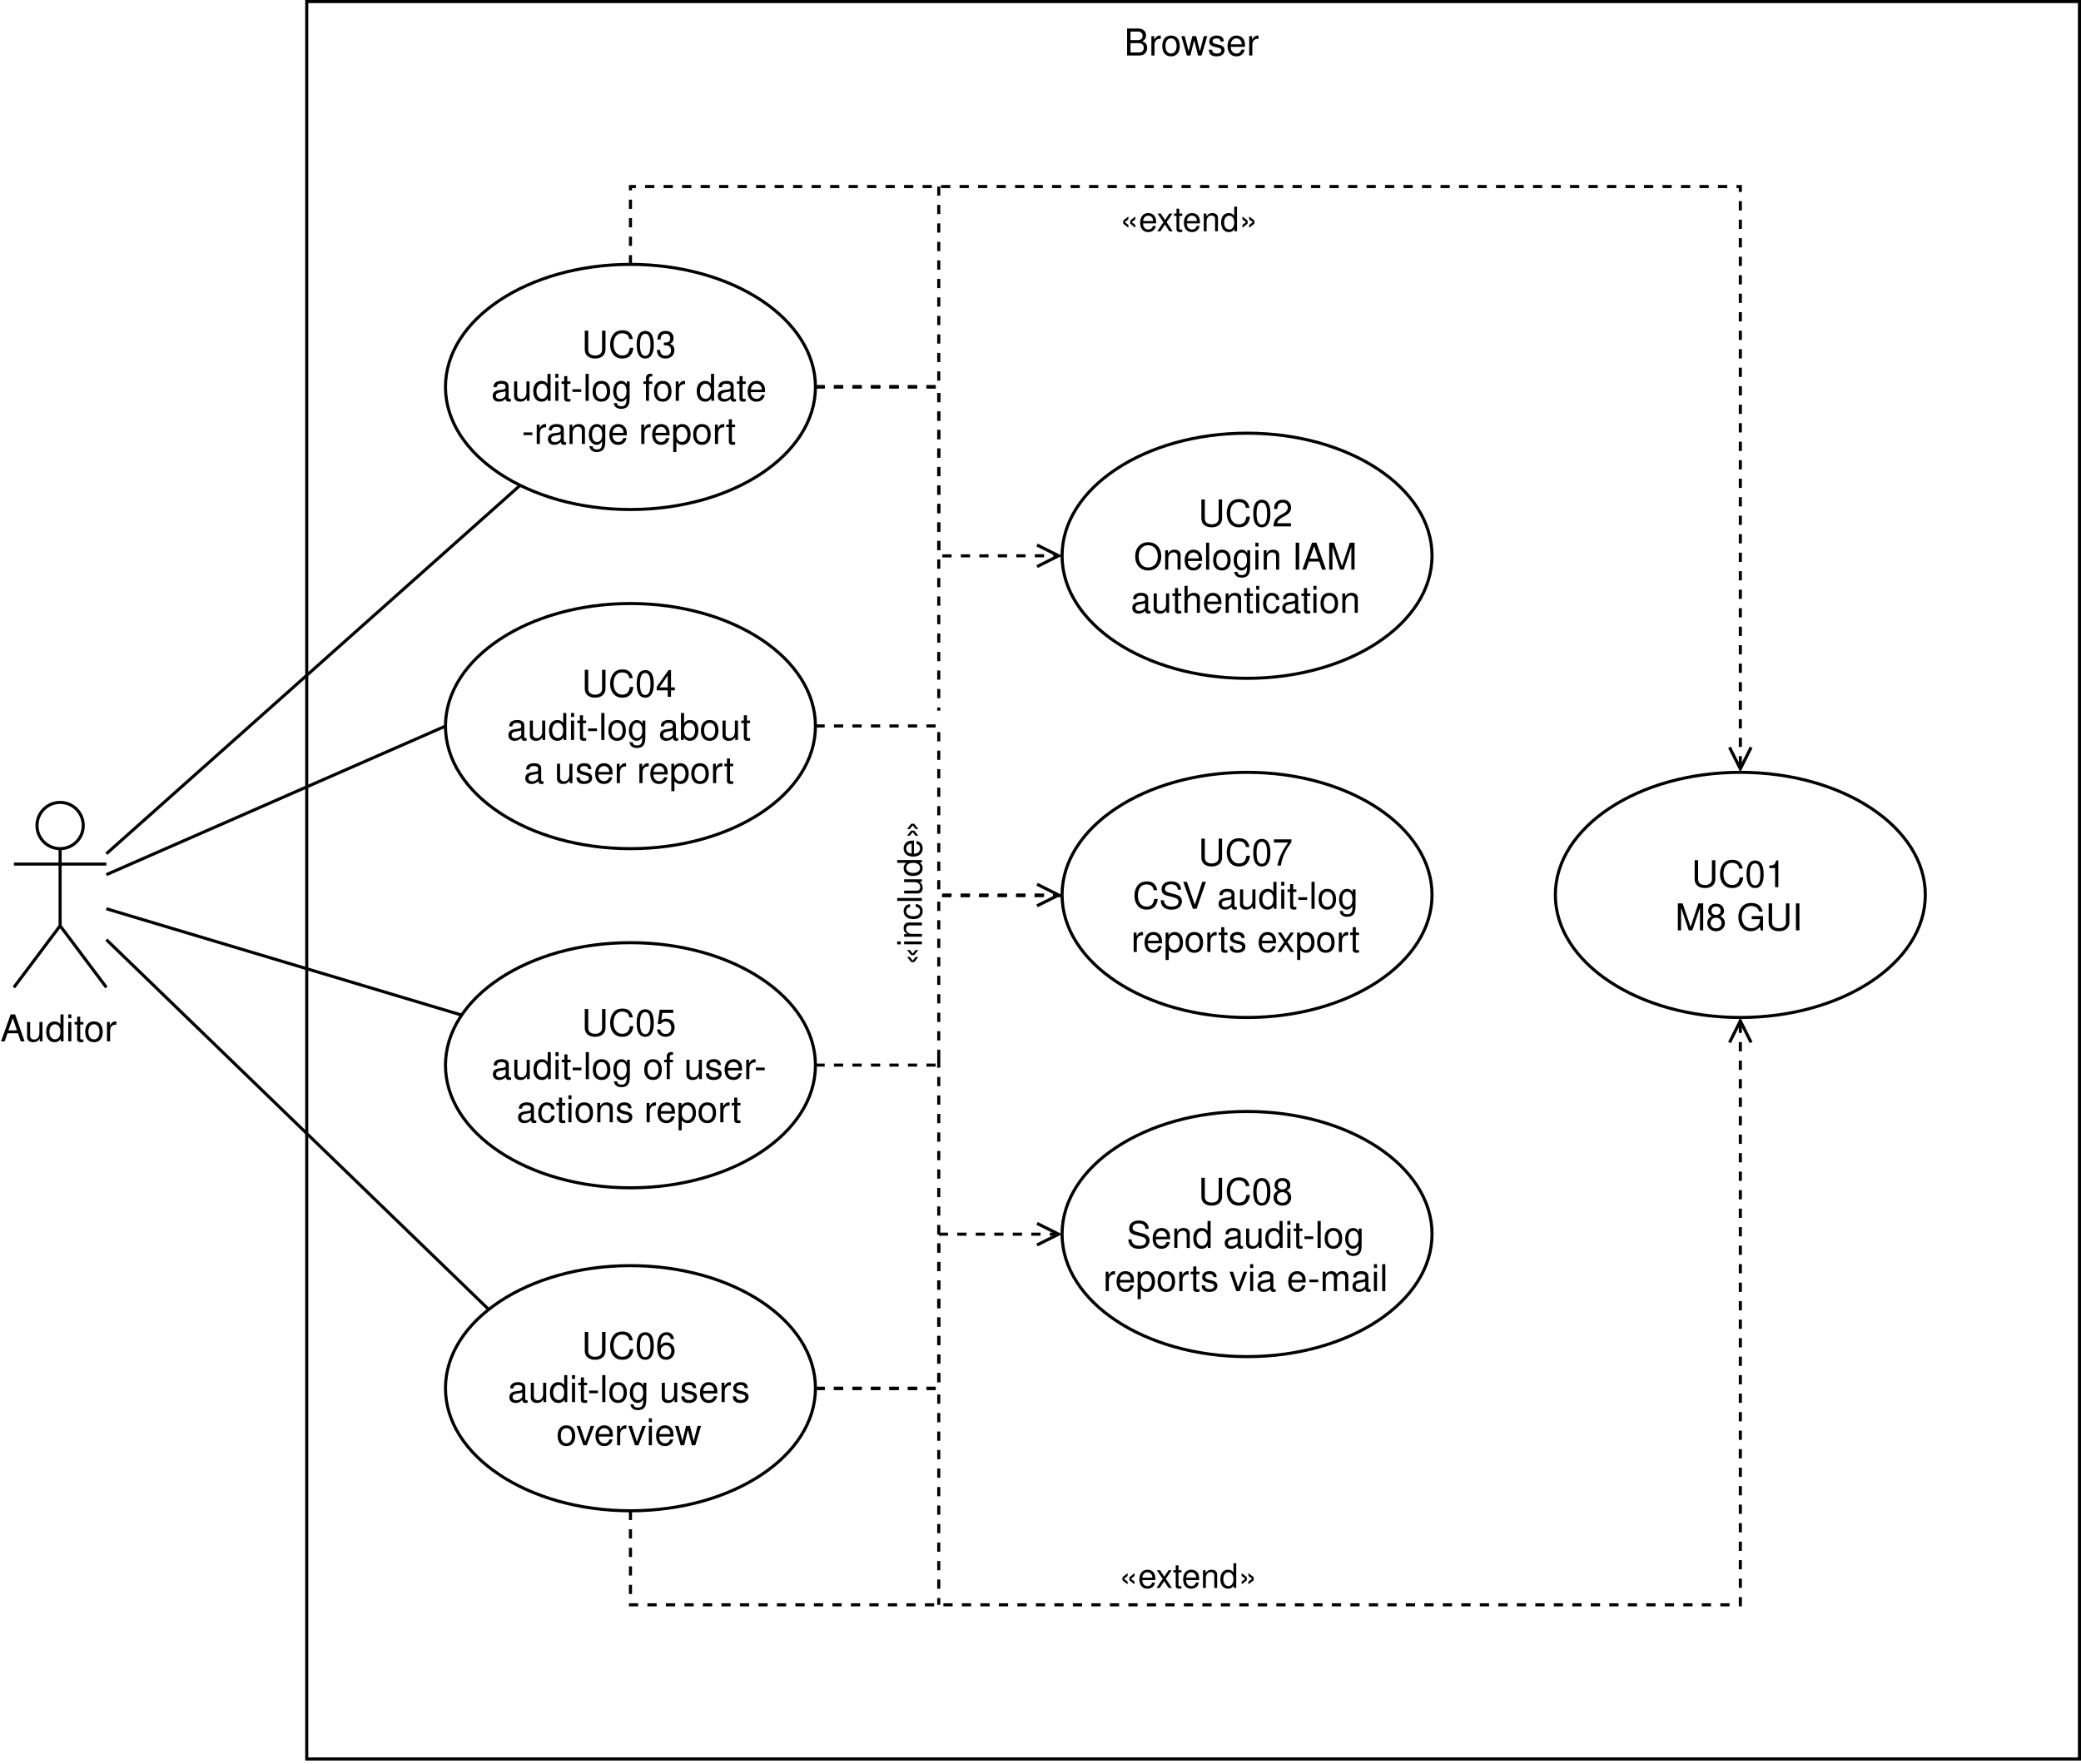
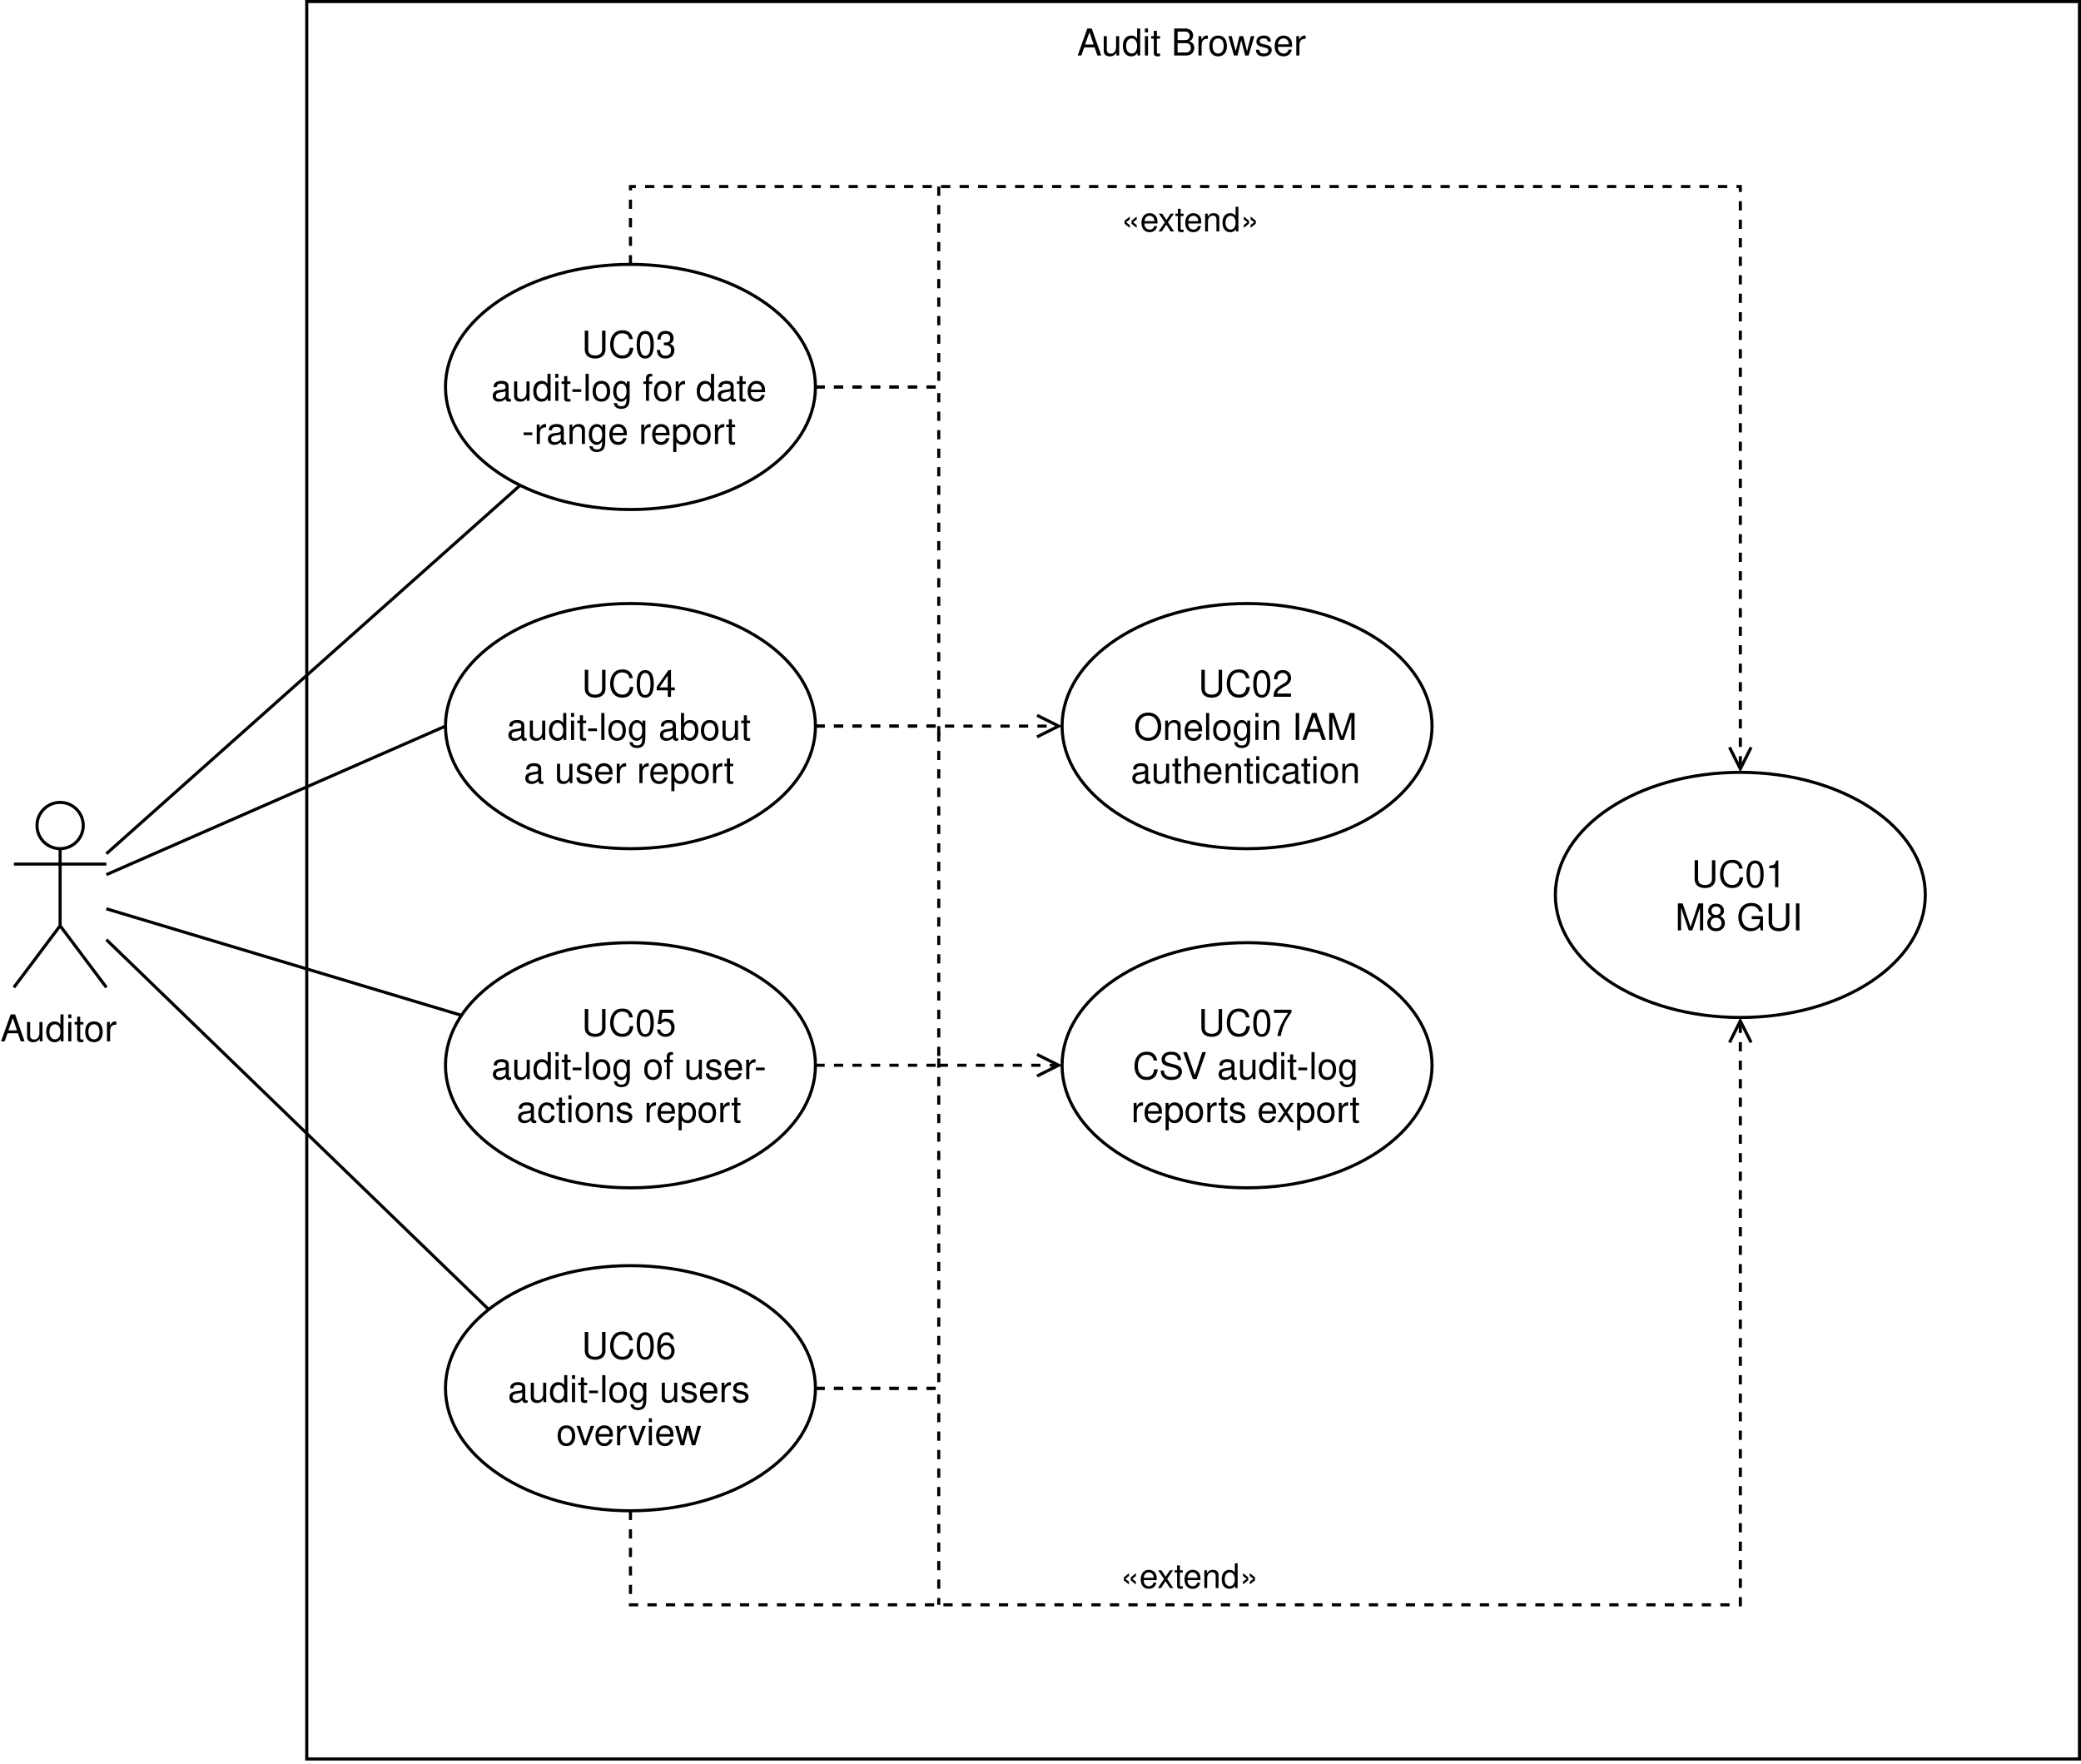
- <svg xmlns="http://www.w3.org/2000/svg" host="65bd71144e" version="1.1" width="675px" height="572px" viewBox="-0.5 -0.5 675 572" content="&lt;mxfile&gt;&lt;diagram name=&quot;Page-1&quot; id=&quot;5f0bae14-7c28-e335-631c-24af17079c00&quot;&gt;7Vtbb+I4FP41PFLFdi7kEehlRppqK1Wzl0dDDHjHxMg4FPrr1w7OnXRCCZBtW1UtPj527O/c7dBD4+X2QeDV4pEHhPWgFWx76LYH4QDY6q8m7AzBN4S5oMGeBDLCM30lhmgZakQDsi4wSs6ZpKsiccrDkExlgYaF4C9Fthlnxaeu8JxUCM9TzKrUv2ggF4YKLCvr+EbofGEePXBMxwRPf80Fj0LzvB5Es/hn373EyVyGf73AAX/JkdBdD40F53L/abkdE6ahTWDbj7uv6U3XLUgomwyAyN0P2WAWmc2PNH5EmAXKXQJKvC2iB1o9NFpLwX+l6ABF2RAhqcJwyOg8VDTJV4paXZFZpGYn2xzJrPCB8CWRYqdYTC+Ezn6I0SaQoPeSycbxDM8iJxbHM4zY6MM8nTvDRH0wsNRB5FcgqmBDAqU/phnyUP0bFeHiQi74nIeY/eAalxixf4mUO6P9OJJckWY8lPd4SZne6zfCNkRjajoMK1BYjUgYDLWmZw9UlHuqt1Ejn1pJrHkkpmYj0DY4SizmxPBBZ7An6m2+KTFBGJZ0UzSjQ+iboU+cqsVkkvb8Gz/3g0py928824eO+QWoOP9+yWbKkoDTNTaTuW1dUOZKHmL3txkUN/7RjRsnad5u8523O9Pqpq7YoG1daWqpyDrSUjMB3WXUkfLJK91rggsXFcEGeL2IGxoqhieEjVK/P+ZMj7gNyAxHTDYVEzDt6vCc8PiKhDXCq46rCpWwSTxN4qibyxlU5Yws+1pyTteTk/PPsV6PCmYIaFBwFFDZZ3yuHzXhkfYx+W7VjOIYp1a3UmpQVRPGVLJBjjOOI0JaEpmMa0PAuYH2AHrAtWwfDVAlwKVBLx/glLt0LBd4cIB8/WHQArhuFdwmru/3VtOOocAmhvKGl2tiKKdESv9qVuF6ZxJcFp9ugHpIIUZBB/4mSsWtJyKo2hERn0kXXHg9D+lUdGGoXSKvpvWJ/KMlGxrxJwHih5bSE19TSbnO6CdcSr6sTfWVm2U0VKgmRdmRuUVz9wlQyX0qR5gUADmfiQ64TLeFkgCBI33kexONnOVZKiYUs0MLvcfyPlvukpQuHcldEKgW3L0x7A1HNJyyKCC6MRod1KbYHHX2YqxuqjZOxAFzXNIgiDVMkDV9xZN4Eo33StdG8eqdUc+5rZFjrcCrglpwQV9VD04kWhVKZixl807Pb8wKe/kzkENmr6zASdKTEyvNPih6kD7wi1Pw2WxNTq4jE+0rZqpOTabKZyYv7ecZptr7rjuTqtqwM6mqhy7tho8r0D+dr/UPZUFXy4iRdeQpztd5wClyPs8Zodor3uUYTAirdeyolBqCQekEvMTv+m/yqw/7Fbw3BCDrgJOKAz7ZSiW5/1e8PxDeUyM7Obz3VTnpecUz335b4b4w6zliPQLwY3ubEwvpk73NuS8f7HJR6ZRKxfbuFxA48qzmS1e6rSugdHHln0tz0h0WKwpUU1HM9IGPFWBJcgx9gUMFT1cKCmgVCwpoEolrVBTJewof1S6vlTEmR6GFjDHRg2ucwlyocvxs/rf9I+9m/tcuH+u2Gau/fMLlfEJHq0jXPq6KLPGfXkWC6oXOh6oiUyNrpYocOMU3xlqqIu3SpKUJWiojq0fGH8rdfLbQlLiCcxQDyZ6KxYBbUwzomwV9j5Dr5grGDSUvVQ27bA3gQF0/deJSwT14ZQNyoD0qDuvh5/dLg+aWDyjc7oB2sCqFOdD+CInSQhoqpu/Dx6IW4kguFCzKnOMXDS4Mq12uR53OwOpVLzAUrIMcdM86+Kun5Mw817sv8LXNb6h+5430l5iyawNse10BOH0RoAiwl4Nw/PxnE3zJ9hpHKWVkr+YRVDP70sI+kmVfDEF3/wE=&lt;/diagram&gt;&lt;/mxfile&gt;" style="background-color: rgb(255, 255, 255);">
+ <svg xmlns="http://www.w3.org/2000/svg" host="65bd71144e" version="1.1" width="675px" height="572px" viewBox="-0.5 -0.5 675 572" content="&lt;mxfile&gt;&lt;diagram name=&quot;Page-1&quot; id=&quot;5f0bae14-7c28-e335-631c-24af17079c00&quot;&gt;7Vpbb+I4FP41PBbFdi7kEehlRppqK1Wzu/NoiIHsmBgFp4X59WsnTrBj0oYhFKZtVbXx8SX2dy7+zoEeGi83dyleLe5ZRGgPOtGmh657EAaOI/5KwbYQhC4qBPM0jgoR2Ake419ECdW8eRZHZG0M5IxRHq9M4ZQlCZlyQ4bTlD2bw2aMmm9d4TmxBI9TTG3pP3HEF0oKynPJji8kni/Uqwee6pjg6c95yrJEva8H0Sz/KbqXuFxLjV8vcMSeNRG66aFxyhgvnpabMaES2hK2Yt5tQ2+175QkvM0EiPxiyhOmmTr8MItiLkQjiSNJ1Ub5tgQnPx6RCzg9NFrzlP2sUAJC8kRSHgsshzSeJ0LG2UpI7Z2pzcrhZKOJ1E7vCFsSnm7FENULoVdMUVYFShSfdzryAjVmoanHC9RArOxiXq29w0Y8KHiaoAotqCxsSCTsSDUTloh/IxMulvIFm7ME029M4pIj9h/hfKu8AGecCdGMJfwWL2Mqz/qF0CciMVUdaigQWI1IEg2lxe9eKCS3sTxGg34aNbFmWTpVB4GuwpHjdE7UOOgNCqE85osaSwnFPH4y3Wkf+mrqA4sTrmk6CPuh9oNqeg/7gRtCT/0CZK5fbFktWVNwtcd2OnedN9S50Ee6/VdNyhs/ZKPvlc3rjd55vVWty7QVF3RtK209FTkHeupOQTc76UjE5pXsVZcMSy3FRni9yBsSKoonhI6q+D9mVM64jsgMZ5S3VRNQbXu6pjy2IkmD8ux5tlIJneTLlIG6vZ6BrWfkuCeJCeKseKsNWEl3XjeHDBc5RpBAnmfefK+Md32vZmPFDn43dKAT2dyCL6nS42Hm194+TmyojeZXs6Dfs0foh28UZqrXa2Hm+1i6g+BUCMijYkmlriiby1dNWCbtT+8WzSynWGJ3K2ERtsVQKjgvOSw2H8CogprTAK8P3QEMgO+4IRogi19VnEvnV+K29hwfBHCAQvkw6ABc3wa3zc37ugN1E6dhG/N/4ZJt44fHELXwXJcv9IMTKW5Hj/pAvMSgSNCDr5CkvPVA0liciKQfyRZ8eDZbKPdTzy6ZnVWW+s+WdKjUX14Q36SWHtg65jGTCeWEcc6WjZmmCLM0TgSqZW3gQGrbPnyCOucQgbDMP7WYifaETL+DjBRVVYQPTDH2+lV3FKPIeDtPcPewz77jAOQNHPEcAhCYK3aY0pY5vMlavAbWwmaKo1zpA6bSE9cXQ1tceCm0BTkHFgw+U8+Wfhjuu9lOU446NPVENWcGg1rRtTbeD18cf3zq6SDbCMewNxyRDReak8+j0V6zzK9a6eHqRp0KpRD9Li6v2mUcRbmppmQd/8KTfBFpCwossaI36nnXDTbWaIy2Edn2sXOyesSoPhFQG+rpVfV9keRKUMcgMMuLV2qpI0N8uUz5EYg5n81ma3JsLEfgQK79p0WbI0nz0dHm1HXuOg0Atbp3zWi6YwEIup/U8dTU8dhCVMtCZz2V6JIr2oV0wRVRA1ecybTOiTAn2oCrFCcCuEuhitAxqSIcnI8rgj3X9Gf0Pj56d1/waJvEncwTEXDft62cK68obeVPyCt897C8ojb++LwC2OW8d5VXVE7WSV4x8Myvq3SUV7i1RWsLdJRY2EWidxVuPtrVVIaCU5DE8kwmSfQbSKKsJcrKodbNBIxPMXk+Nzf0oMy+LqGMWN1AJqZAA+1ejHDuvn99a9B8K/24HND2ZitQA+2vhAgrjBMx6Ovw3rRCnPGFgEW4c/4x0xvD6l7sJ/HVF3xMWAMNuvHj3/IlmpdrnUXeJ12ebM6RAdaRPduHBaK5+2JvEWh3X55GN/8D&lt;/diagram&gt;&lt;/mxfile&gt;" style="background-color: rgb(255, 255, 255);">
  <defs />
  <g>
    <rect x="99" y="0" width="575" height="570" fill="rgb(255, 255, 255)" stroke="rgb(0, 0, 0)" pointer-events="all" />
    <g fill="rgb(0, 0, 0)" font-family="Helvetica" text-anchor="middle" font-size="12px">
      <text x="386" y="17.5">
-                 Browser
+                 Audit Browser
            </text>
    </g>
-     <path d="M 34 294.24 L 149.25 328.73" fill="none" stroke="rgb(0, 0, 0)" stroke-miterlimit="10" pointer-events="stroke" />
+     <path d="M 34 294.25 L 149.19 328.82" fill="none" stroke="rgb(0, 0, 0)" stroke-miterlimit="10" pointer-events="stroke" />
    <path d="M 34 283.18 L 144 235" fill="none" stroke="rgb(0, 0, 0)" stroke-miterlimit="10" pointer-events="stroke" />
-     <path d="M 264 234.95 L 304 234.95 L 304 289.79 L 341.76 289.79" fill="none" stroke="rgb(0, 0, 0)" stroke-miterlimit="10" stroke-dasharray="3 3" pointer-events="stroke" />
-     <path d="M 335.88 293.29 L 342.88 289.79 L 335.88 286.29" fill="none" stroke="rgb(0, 0, 0)" stroke-miterlimit="10" pointer-events="all" />
+     <path d="M 264 235 L 304 235 L 304 345 L 341.76 345" fill="none" stroke="rgb(0, 0, 0)" stroke-miterlimit="10" stroke-dasharray="3 3" pointer-events="stroke" />
+     <path d="M 335.88 348.5 L 342.88 345 L 335.88 341.5" fill="none" stroke="rgb(0, 0, 0)" stroke-miterlimit="10" pointer-events="all" />
+     <path d="M 264 235 L 341.76 235" fill="none" stroke="rgb(0, 0, 0)" stroke-miterlimit="10" stroke-dasharray="3 3" pointer-events="stroke" />
+     <path d="M 335.88 238.5 L 342.88 235 L 335.88 231.5" fill="none" stroke="rgb(0, 0, 0)" stroke-miterlimit="10" pointer-events="all" />
    <ellipse cx="204" cy="235" rx="60" ry="39.753" fill="rgb(255, 255, 255)" stroke="rgb(0, 0, 0)" pointer-events="all" />
    <g fill="rgb(0, 0, 0)" font-family="Helvetica" text-anchor="middle" font-size="12px">
      <text x="203.5" y="225.5">
                UC04
            </text>
      <text x="203.5" y="239.5">
                audit-log about
            </text>
      <text x="203.5" y="253.5">
                a user report
            </text>
    </g>
    <path d="M 34 276.4 L 168.21 156.91" fill="none" stroke="rgb(0, 0, 0)" stroke-miterlimit="10" pointer-events="stroke" />
    <path d="M 34 304.26 L 164.04 430.03" fill="none" stroke="rgb(0, 0, 0)" stroke-miterlimit="10" pointer-events="stroke" />
    <ellipse cx="19" cy="267.25" rx="7.5" ry="7.5" fill="rgb(255, 255, 255)" stroke="rgb(0, 0, 0)" pointer-events="all" />
    <path d="M 19 274.75 L 19 299.75 M 19 279.75 L 4 279.75 M 19 279.75 L 34 279.75 M 19 299.75 L 4 319.75 M 19 299.75 L 34 319.75" fill="none" stroke="rgb(0, 0, 0)" stroke-miterlimit="10" pointer-events="all" />
    <g fill="rgb(0, 0, 0)" font-family="Helvetica" text-anchor="middle" font-size="12px">
      <text x="18.5" y="337.25">
                Auditor
            </text>
    </g>
-     <path d="M 264 344.95 L 304 344.95 L 304 290 L 351.72 289.99" fill="none" stroke="rgb(0, 0, 0)" stroke-miterlimit="10" stroke-dasharray="3 3" pointer-events="stroke" />
-     <path d="M 345.84 293.49 L 352.84 289.99 L 345.84 286.49" fill="none" stroke="rgb(0, 0, 0)" stroke-miterlimit="10" pointer-events="all" />
-     <g fill="rgb(0, 0, 0)" font-family="Helvetica" text-anchor="middle" font-size="11px" transform="rotate(-90,294.53,288.58)">
-       <rect fill="rgb(255, 255, 255)" stroke="none" x="271" y="283" width="49" height="14" stroke-width="0" />
-       <text x="294.03" y="292.58">
-                 «include»
-             </text>
-     </g>
+     <path d="M 264 345 L 284 345 L 304 345" fill="none" stroke="rgb(0, 0, 0)" stroke-miterlimit="10" stroke-dasharray="3 3" pointer-events="stroke" />
    <ellipse cx="204" cy="345" rx="60" ry="39.753" fill="rgb(255, 255, 255)" stroke="rgb(0, 0, 0)" pointer-events="all" />
    <g fill="rgb(0, 0, 0)" font-family="Helvetica" text-anchor="middle" font-size="12px">
      <text x="203.5" y="335.5">
                UC05
            </text>
      <text x="203.5" y="349.5">
                audit-log of user-
            </text>
      <text x="203.5" y="363.5">
                actions report
            </text>
    </g>
-     <path d="M 264 124.95 L 304 124.95 L 304 179.79 L 341.76 179.75" fill="none" stroke="rgb(0, 0, 0)" stroke-miterlimit="10" stroke-dasharray="3 3" pointer-events="stroke" />
-     <path d="M 335.89 183.26 L 342.88 179.75 L 335.88 176.26" fill="none" stroke="rgb(0, 0, 0)" stroke-miterlimit="10" pointer-events="all" />
    <path d="M 204 85.25 L 204 60 L 564 60 L 564 247.76" fill="none" stroke="rgb(0, 0, 0)" stroke-miterlimit="10" stroke-dasharray="3 3" pointer-events="stroke" />
    <path d="M 560.5 241.88 L 564 248.88 L 567.5 241.88" fill="none" stroke="rgb(0, 0, 0)" stroke-miterlimit="10" pointer-events="all" />
    <g fill="rgb(0, 0, 0)" font-family="Helvetica" text-anchor="middle" font-size="11px">
      <rect fill="rgb(255, 255, 255)" stroke="none" x="363" y="65" width="47" height="14" stroke-width="0" />
-       <text x="385.15" y="74.53">
+       <text x="385.59" y="74.56">
                «extend»
            </text>
    </g>
-     <path d="M 264 124.95 L 304 124.95 L 304 230" fill="none" stroke="rgb(0, 0, 0)" stroke-miterlimit="10" stroke-dasharray="3 3" pointer-events="stroke" />
-     <path d="M 264 124.95 L 304 124.95 L 304 60" fill="none" stroke="rgb(0, 0, 0)" stroke-miterlimit="10" stroke-dasharray="3 3" pointer-events="stroke" />
+     <path d="M 264 125 L 304 125 L 304 60" fill="none" stroke="rgb(0, 0, 0)" stroke-miterlimit="10" stroke-dasharray="3 3" pointer-events="stroke" />
+     <path d="M 264 125 L 304 125 L 304 240" fill="none" stroke="rgb(0, 0, 0)" stroke-miterlimit="10" stroke-dasharray="3 3" pointer-events="stroke" />
    <ellipse cx="204" cy="125" rx="60" ry="39.753" fill="rgb(255, 255, 255)" stroke="rgb(0, 0, 0)" pointer-events="all" />
    <g fill="rgb(0, 0, 0)" font-family="Helvetica" text-anchor="middle" font-size="12px">
      <text x="203.5" y="115.5">
                UC03
            </text>
      <text x="203.5" y="129.5">
                audit-log for date
            </text>
      <text x="203.5" y="143.5">
                -range report
            </text>
    </g>
-     <path d="M 264 449.79 L 304 449.79 L 304 399.79 L 341.76 399.79" fill="none" stroke="rgb(0, 0, 0)" stroke-miterlimit="10" stroke-dasharray="3 3" pointer-events="stroke" />
-     <path d="M 335.88 403.29 L 342.88 399.79 L 335.88 396.29" fill="none" stroke="rgb(0, 0, 0)" stroke-miterlimit="10" pointer-events="all" />
-     <path d="M 264 449.79 L 304 449.79 L 304 340" fill="none" stroke="rgb(0, 0, 0)" stroke-miterlimit="10" stroke-dasharray="3 3" pointer-events="stroke" />
+     <path d="M 264 449.78 L 304 449.78 L 304 340" fill="none" stroke="rgb(0, 0, 0)" stroke-miterlimit="10" stroke-dasharray="3 3" pointer-events="stroke" />
    <path d="M 204 489.5 L 204 520 L 564 520 L 564 331.74" fill="none" stroke="rgb(0, 0, 0)" stroke-miterlimit="10" stroke-dasharray="3 3" pointer-events="stroke" />
    <path d="M 567.5 337.62 L 564 330.62 L 560.5 337.62" fill="none" stroke="rgb(0, 0, 0)" stroke-miterlimit="10" pointer-events="all" />
    <g fill="rgb(0, 0, 0)" font-family="Helvetica" text-anchor="middle" font-size="11px">
-       <rect fill="rgb(255, 255, 255)" stroke="none" x="362" y="505" width="47" height="14" stroke-width="0" />
-       <text x="384.9" y="514.53">
+       <rect fill="rgb(255, 255, 255)" stroke="none" x="363" y="505" width="47" height="14" stroke-width="0" />
+       <text x="385.34" y="514.56">
                «extend»
            </text>
    </g>
-     <path d="M 264 449.79 L 304 449.79 L 304 520" fill="none" stroke="rgb(0, 0, 0)" stroke-miterlimit="10" stroke-dasharray="3 3" pointer-events="stroke" />
+     <path d="M 264 449.78 L 304 449.78 L 304 520" fill="none" stroke="rgb(0, 0, 0)" stroke-miterlimit="10" stroke-dasharray="3 3" pointer-events="stroke" />
    <ellipse cx="204" cy="449.75" rx="60" ry="39.753" fill="rgb(255, 255, 255)" stroke="rgb(0, 0, 0)" pointer-events="all" />
    <g fill="rgb(0, 0, 0)" font-family="Helvetica" text-anchor="middle" font-size="12px">
      <text x="203.5" y="440.25">
                UC06
            </text>
      <text x="203.5" y="454.25">
                audit-log users
            </text>
      <text x="203.5" y="468.25">
                overview
            </text>
    </g>
    <ellipse cx="564" cy="289.75" rx="60" ry="39.753" fill="rgb(255, 255, 255)" stroke="rgb(0, 0, 0)" pointer-events="all" />
    <g fill="rgb(0, 0, 0)" font-family="Helvetica" text-anchor="middle" font-size="12px">
      <text x="563.5" y="287.25">
                UC01
            </text>
      <text x="563.5" y="301.25">
                M8 GUI
            </text>
    </g>
-     <ellipse cx="404" cy="179.75" rx="60" ry="39.753" fill="rgb(255, 255, 255)" stroke="rgb(0, 0, 0)" pointer-events="all" />
+     <ellipse cx="404" cy="235" rx="60" ry="39.753" fill="rgb(255, 255, 255)" stroke="rgb(0, 0, 0)" pointer-events="all" />
    <g fill="rgb(0, 0, 0)" font-family="Helvetica" text-anchor="middle" font-size="12px">
-       <text x="403.5" y="170.25">
+       <text x="403.5" y="225.5">
                UC02
            </text>
-       <text x="403.5" y="184.25">
+       <text x="403.5" y="239.5">
                Onelogin IAM
            </text>
-       <text x="403.5" y="198.25">
+       <text x="403.5" y="253.5">
                authentication
            </text>
    </g>
-     <ellipse cx="404" cy="399.75" rx="60" ry="39.753" fill="rgb(255, 255, 255)" stroke="rgb(0, 0, 0)" pointer-events="all" />
+     <ellipse cx="404" cy="345" rx="60" ry="39.753" fill="rgb(255, 255, 255)" stroke="rgb(0, 0, 0)" pointer-events="all" />
    <g fill="rgb(0, 0, 0)" font-family="Helvetica" text-anchor="middle" font-size="12px">
-       <text x="403.5" y="390.25">
-                 UC08
-             </text>
-       <text x="403.5" y="404.25">
-                 Send audit-log
-             </text>
-       <text x="403.5" y="418.25">
-                 reports via e-mail
-             </text>
-     </g>
-     <ellipse cx="404" cy="289.75" rx="60" ry="39.753" fill="rgb(255, 255, 255)" stroke="rgb(0, 0, 0)" pointer-events="all" />
-     <g fill="rgb(0, 0, 0)" font-family="Helvetica" text-anchor="middle" font-size="12px">
-       <text x="403.5" y="280.25">
+       <text x="403.5" y="335.5">
                UC07
            </text>
-       <text x="403.5" y="294.25">
+       <text x="403.5" y="349.5">
                CSV audit-log
            </text>
-       <text x="403.5" y="308.25">
+       <text x="403.5" y="363.5">
                reports export
            </text>
    </g>
  </g>
</svg>
